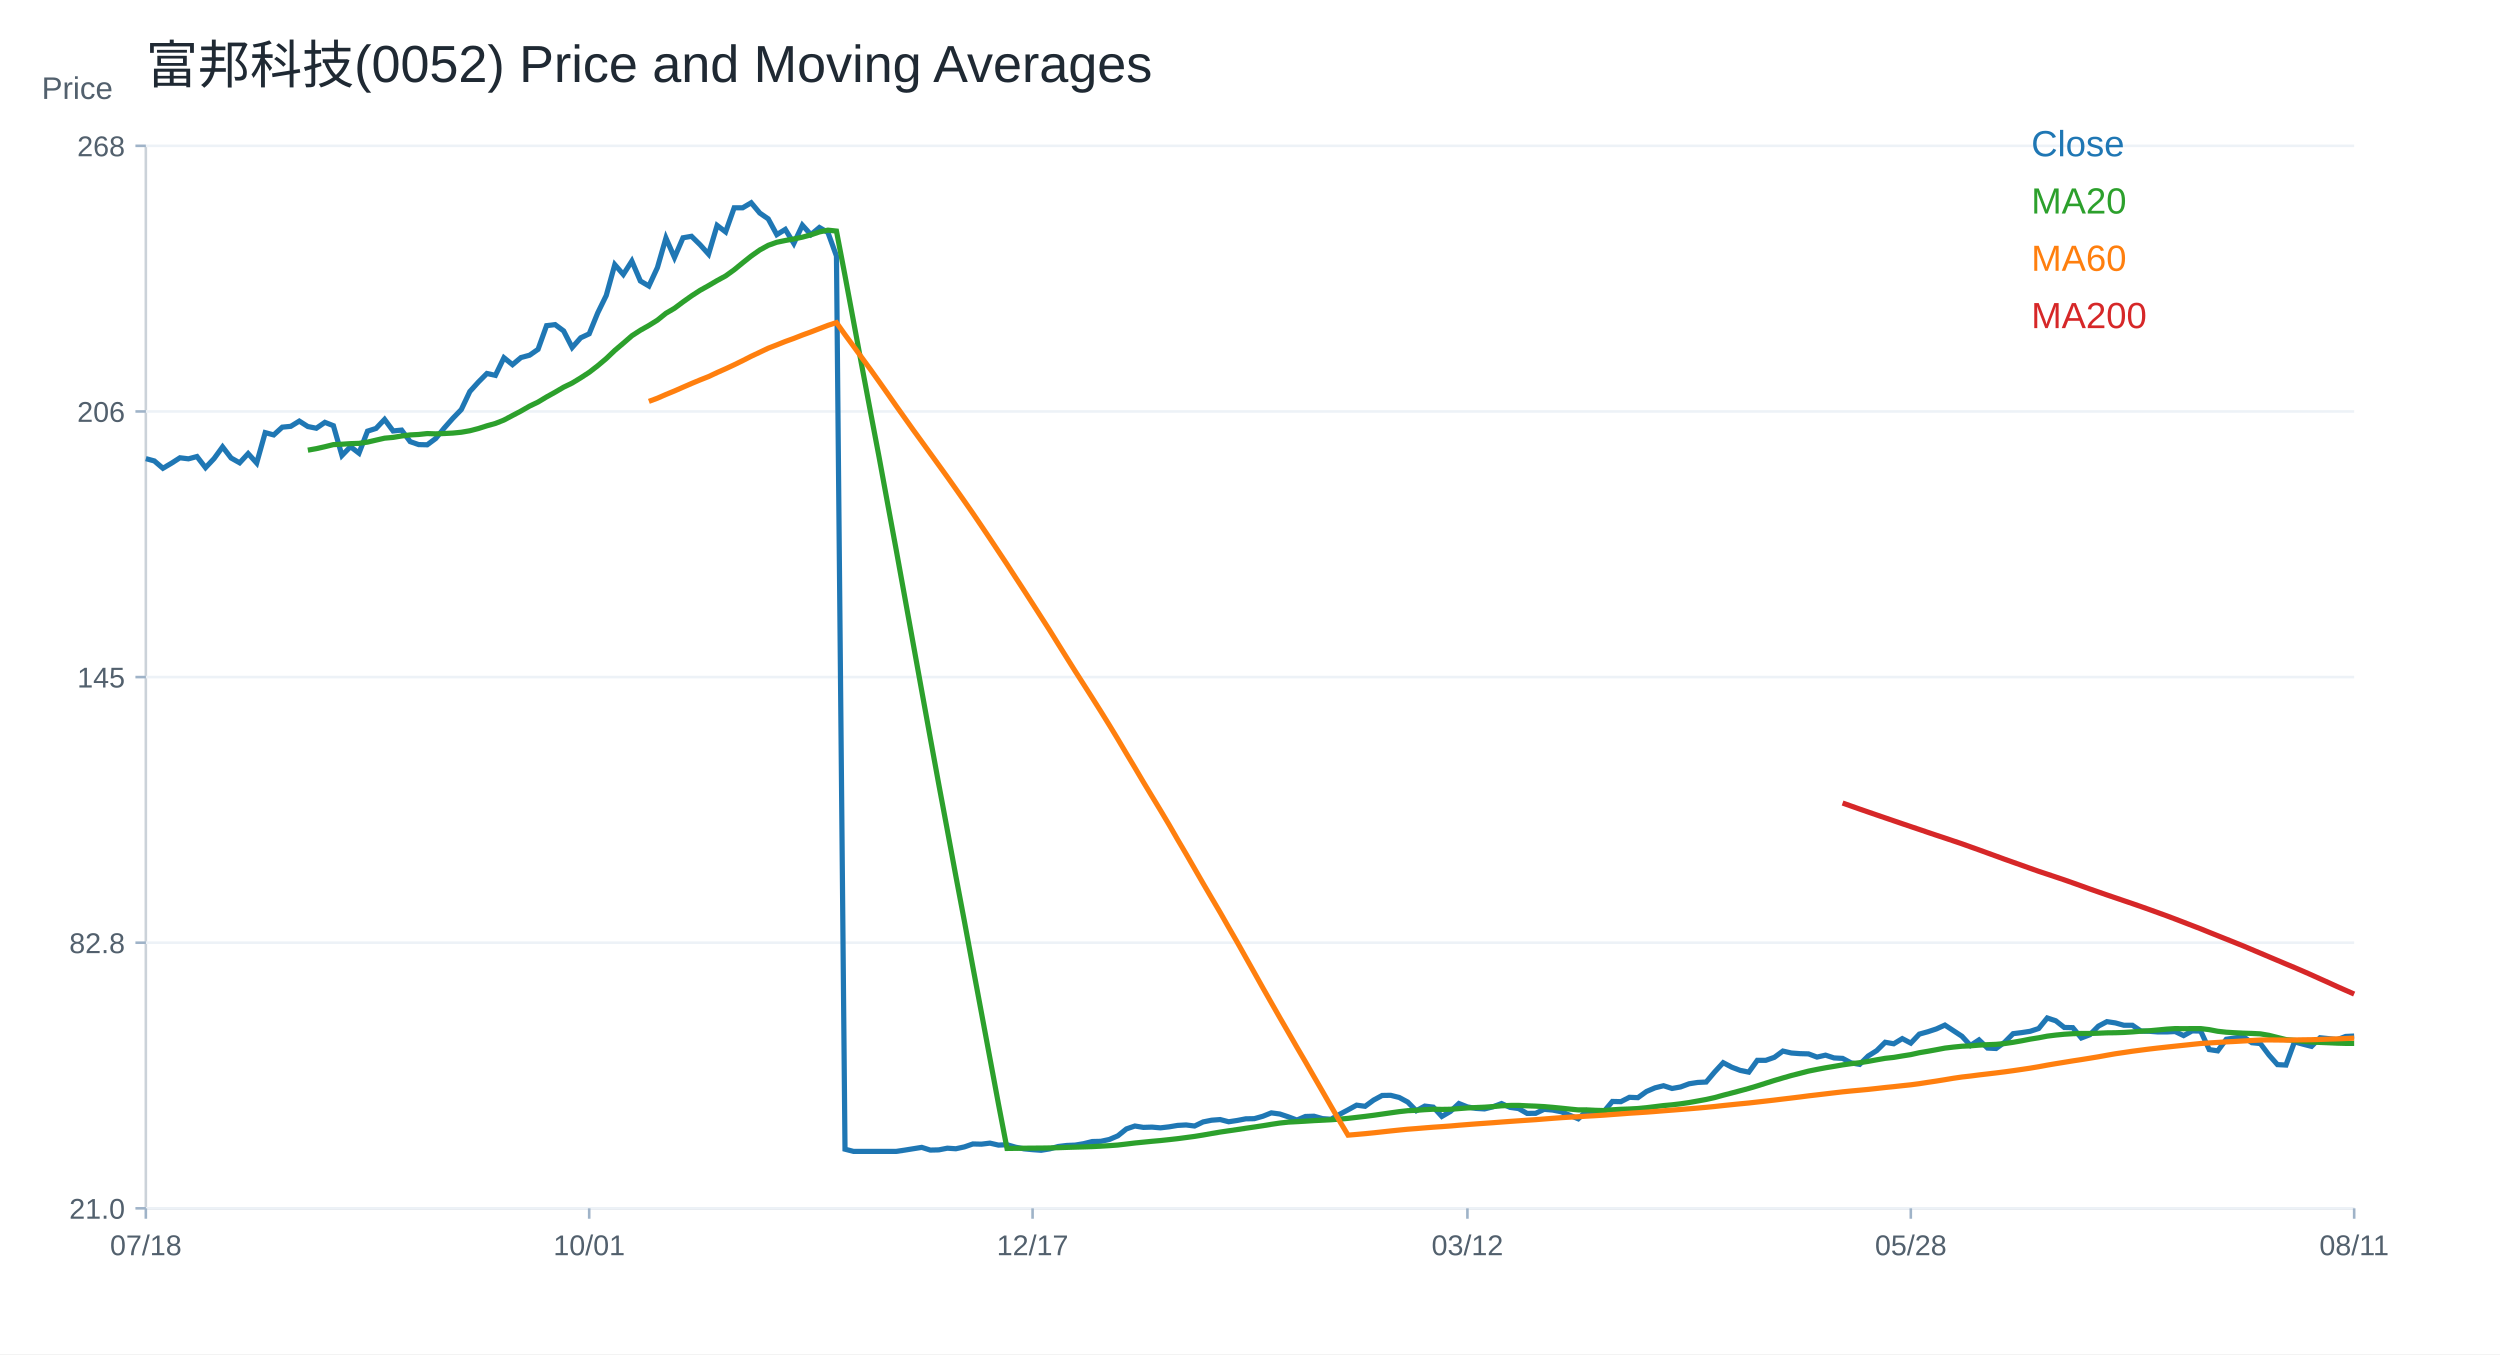
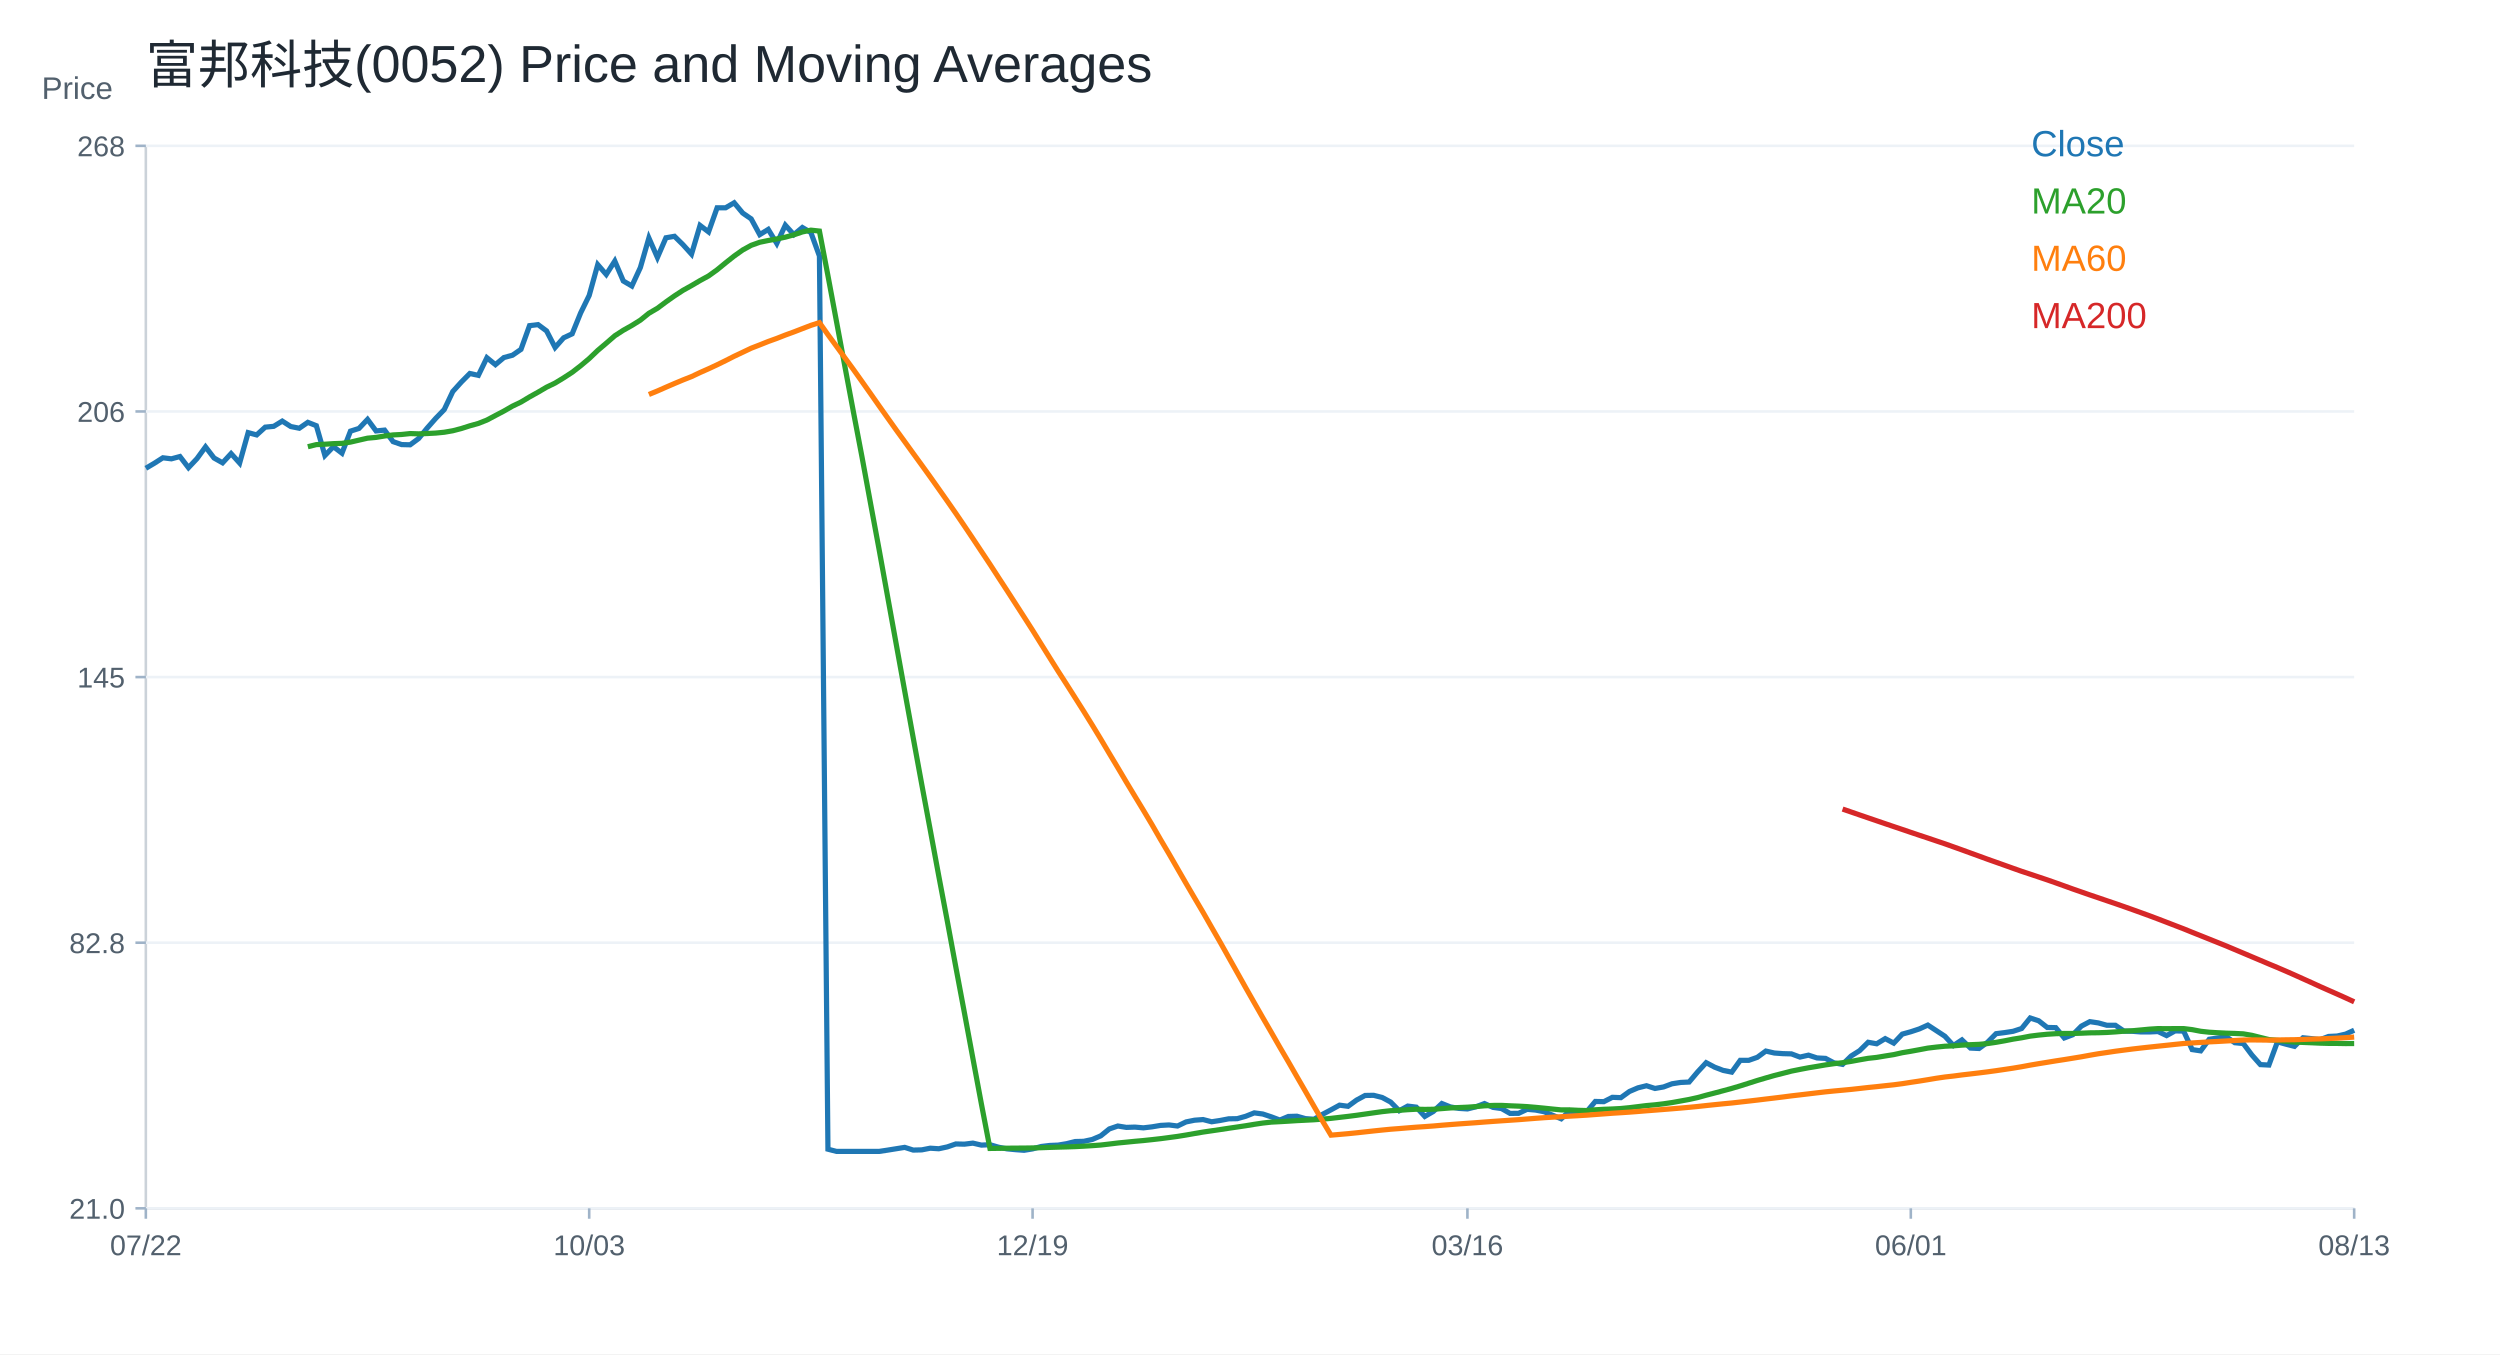
<svg xmlns="http://www.w3.org/2000/svg" width="960" height="520" viewBox="0 0 960 520">
  <rect width="100%" height="100%" fill="white" />
  <text x="56.00" y="32.00" font-size="20" font-family="Arial" fill="#1f2933" text-anchor="start">富邦科技(0052) Price and Moving Averages</text>
  <line x1="56" y1="464" x2="904" y2="464" stroke="#cbd2d9" />
  <line x1="56" y1="56" x2="56" y2="464" stroke="#cbd2d9" />
  <text x="16.00" y="38.00" font-size="12" font-family="Arial" fill="#52606d" text-anchor="start">Price</text>
  <line x1="56" y1="464.00" x2="904" y2="464.00" stroke="#edf2f7" />
  <line x1="52" y1="464.00" x2="56" y2="464.00" stroke="#9fb3c8" />
  <text x="48.00" y="468.00" font-size="11" font-family="Arial" fill="#52606d" text-anchor="end">21.0</text>
  <line x1="56" y1="362.00" x2="904" y2="362.00" stroke="#edf2f7" />
  <line x1="52" y1="362.00" x2="56" y2="362.00" stroke="#9fb3c8" />
  <text x="48.00" y="366.00" font-size="11" font-family="Arial" fill="#52606d" text-anchor="end">82.8</text>
  <line x1="56" y1="260.00" x2="904" y2="260.00" stroke="#edf2f7" />
  <line x1="52" y1="260.00" x2="56" y2="260.00" stroke="#9fb3c8" />
  <text x="48.00" y="264.00" font-size="11" font-family="Arial" fill="#52606d" text-anchor="end">145</text>
  <line x1="56" y1="158.00" x2="904" y2="158.00" stroke="#edf2f7" />
  <line x1="52" y1="158.00" x2="56" y2="158.00" stroke="#9fb3c8" />
  <text x="48.00" y="162.00" font-size="11" font-family="Arial" fill="#52606d" text-anchor="end">206</text>
  <line x1="56" y1="56.00" x2="904" y2="56.00" stroke="#edf2f7" />
  <line x1="52" y1="56.00" x2="56" y2="56.00" stroke="#9fb3c8" />
  <text x="48.00" y="60.00" font-size="11" font-family="Arial" fill="#52606d" text-anchor="end">268</text>
  <line x1="56.00" y1="464" x2="56.00" y2="468" stroke="#9fb3c8" />
-   <text x="56.00" y="482.00" font-size="11" font-family="Arial" fill="#52606d" text-anchor="middle">07/18</text>
+   <text x="56.00" y="482.00" font-size="11" font-family="Arial" fill="#52606d" text-anchor="middle">07/22</text>
  <line x1="226.25" y1="464" x2="226.25" y2="468" stroke="#9fb3c8" />
-   <text x="226.25" y="482.00" font-size="11" font-family="Arial" fill="#52606d" text-anchor="middle">10/01</text>
+   <text x="226.25" y="482.00" font-size="11" font-family="Arial" fill="#52606d" text-anchor="middle">10/03</text>
  <line x1="396.51" y1="464" x2="396.51" y2="468" stroke="#9fb3c8" />
-   <text x="396.51" y="482.00" font-size="11" font-family="Arial" fill="#52606d" text-anchor="middle">12/17</text>
+   <text x="396.51" y="482.00" font-size="11" font-family="Arial" fill="#52606d" text-anchor="middle">12/19</text>
  <line x1="563.49" y1="464" x2="563.49" y2="468" stroke="#9fb3c8" />
-   <text x="563.49" y="482.00" font-size="11" font-family="Arial" fill="#52606d" text-anchor="middle">03/12</text>
+   <text x="563.49" y="482.00" font-size="11" font-family="Arial" fill="#52606d" text-anchor="middle">03/16</text>
  <line x1="733.75" y1="464" x2="733.75" y2="468" stroke="#9fb3c8" />
-   <text x="733.75" y="482.00" font-size="11" font-family="Arial" fill="#52606d" text-anchor="middle">05/28</text>
+   <text x="733.75" y="482.00" font-size="11" font-family="Arial" fill="#52606d" text-anchor="middle">06/01</text>
  <line x1="904.00" y1="464" x2="904.00" y2="468" stroke="#9fb3c8" />
-   <text x="904.00" y="482.00" font-size="11" font-family="Arial" fill="#52606d" text-anchor="middle">08/11</text>
-   <polyline fill="none" stroke="#1f77b4" stroke-width="2" points="56.00,176.11 59.27,177.00 62.55,179.82 65.82,177.89 69.10,175.79 72.37,176.19 75.64,175.31 78.92,179.58 82.19,176.11 85.47,171.60 88.74,175.87 92.02,177.72 95.29,174.18 98.56,177.81 101.84,166.13 105.11,167.01 108.39,164.03 111.66,163.71 114.93,161.70 118.21,163.79 121.48,164.44 124.76,162.18 128.03,163.47 131.31,174.91 134.58,171.52 137.85,174.02 141.13,165.56 144.40,164.52 147.68,161.05 150.95,165.48 154.22,165.16 157.50,169.59 160.77,170.72 164.05,170.80 167.32,168.38 170.59,164.36 173.87,160.65 177.14,157.27 180.42,150.34 183.69,146.72 186.97,143.42 190.24,144.14 193.51,137.37 196.79,140.03 200.06,137.29 203.34,136.41 206.61,134.15 209.88,125.05 213.16,124.65 216.43,127.07 219.71,133.43 222.98,129.72 226.25,128.19 229.53,120.14 232.80,113.46 236.08,101.62 239.35,105.40 242.63,100.25 245.90,107.90 249.17,109.83 252.45,102.74 255.72,91.39 259.00,98.88 262.27,91.31 265.54,90.74 268.82,93.96 272.09,97.59 275.37,86.56 278.64,89.05 281.92,79.79 285.19,79.79 288.46,77.86 291.74,81.80 295.01,84.06 298.29,90.10 301.56,88.09 304.83,93.48 308.11,86.47 311.38,90.10 314.66,87.36 317.93,89.29 321.20,98.31 324.48,441.29 327.75,442.14 331.03,442.14 334.30,442.14 337.58,442.14 340.85,442.14 344.12,442.14 347.40,441.65 350.67,441.12 353.95,440.59 357.22,441.63 360.49,441.55 363.77,440.91 367.04,441.12 370.32,440.41 373.59,439.28 376.86,439.36 380.14,438.96 383.41,439.72 386.69,439.57 389.96,440.52 393.24,441.16 396.51,441.47 399.78,441.71 403.06,441.18 406.33,440.26 409.61,439.86 412.88,439.72 416.15,439.17 419.43,438.35 422.70,438.27 425.98,437.56 429.25,436.16 432.53,433.51 435.80,432.39 439.07,432.92 442.35,432.81 445.62,433.09 448.90,432.71 452.17,432.16 455.44,431.98 458.72,432.39 461.99,430.82 465.27,430.16 468.54,429.91 471.81,430.76 475.09,430.26 478.36,429.63 481.64,429.57 484.91,428.65 488.19,427.34 491.46,427.78 494.73,428.87 498.01,430.10 501.28,428.73 504.56,428.63 507.83,429.55 511.10,429.79 514.38,427.91 517.65,426.18 520.93,424.38 524.20,424.82 527.47,422.43 530.75,420.66 534.02,420.60 537.30,421.43 540.57,423.19 543.85,426.52 547.12,424.74 550.39,425.14 553.67,428.71 556.94,426.81 560.22,423.75 563.49,425.06 566.76,425.62 570.04,425.83 573.31,425.01 576.59,423.77 579.86,425.23 583.14,425.69 586.41,427.55 589.68,427.51 592.96,425.98 596.23,426.27 599.51,426.91 602.78,428.26 606.05,429.62 609.33,426.54 612.60,428.00 615.88,426.85 619.15,422.96 622.42,423.04 625.70,421.37 628.97,421.50 632.25,419.13 635.52,417.73 638.80,416.92 642.07,417.97 645.34,417.39 648.62,416.17 651.89,415.66 655.17,415.50 658.44,411.62 661.71,408.07 664.99,409.80 668.26,411.04 671.54,411.70 674.81,407.16 678.08,407.16 681.36,406.01 684.63,403.61 687.91,404.36 691.18,404.60 694.46,404.69 697.73,405.92 701.00,405.18 704.28,406.25 707.55,406.42 710.83,408.15 714.10,408.73 717.37,405.51 720.65,403.45 723.92,400.23 727.20,400.81 730.47,398.83 733.75,400.56 737.02,397.10 740.29,396.19 743.57,395.11 746.84,393.63 750.12,395.78 753.39,397.92 756.66,401.47 759.94,399.32 763.21,402.46 766.49,402.62 769.76,400.23 773.03,396.93 776.31,396.52 779.58,396.02 782.86,394.95 786.13,390.91 789.41,391.98 792.68,394.54 795.95,394.62 799.23,398.58 802.50,397.34 805.78,394.04 809.05,392.31 812.32,392.80 815.60,393.71 818.87,393.71 822.15,395.94 825.42,396.02 828.69,396.27 831.97,396.27 835.24,396.11 838.52,397.67 841.79,395.86 845.07,395.94 848.34,403.04 851.61,403.53 854.89,399.08 858.16,398.58 861.44,398.09 864.71,400.40 867.98,400.73 871.26,405.10 874.53,408.81 877.81,408.98 881.08,400.07 884.36,400.97 887.63,401.80 890.90,398.50 894.18,398.83 897.45,399.24 900.73,398.00 904.00,397.84" />
+   <text x="904.00" y="482.00" font-size="11" font-family="Arial" fill="#52606d" text-anchor="middle">08/13</text>
+   <polyline fill="none" stroke="#1f77b4" stroke-width="2" points="56.00,179.82 59.27,177.89 62.55,175.79 65.82,176.19 69.10,175.31 72.37,179.58 75.64,176.11 78.92,171.60 82.19,175.87 85.47,177.72 88.74,174.18 92.02,177.81 95.29,166.13 98.56,167.01 101.84,164.03 105.11,163.71 108.39,161.70 111.66,163.79 114.93,164.44 118.21,162.18 121.48,163.47 124.76,174.91 128.03,171.52 131.31,174.02 134.58,165.56 137.85,164.52 141.13,161.05 144.40,165.48 147.68,165.16 150.95,169.59 154.22,170.72 157.50,170.80 160.77,168.38 164.05,164.36 167.32,160.65 170.59,157.27 173.87,150.34 177.14,146.72 180.42,143.42 183.69,144.14 186.97,137.37 190.24,140.03 193.51,137.29 196.79,136.41 200.06,134.15 203.34,125.05 206.61,124.65 209.88,127.07 213.16,133.43 216.43,129.72 219.71,128.19 222.98,120.14 226.25,113.46 229.53,101.62 232.80,105.40 236.08,100.25 239.35,107.90 242.63,109.83 245.90,102.74 249.17,91.39 252.45,98.88 255.72,91.31 259.00,90.74 262.27,93.96 265.54,97.59 268.82,86.56 272.09,89.05 275.37,79.79 278.64,79.79 281.92,77.86 285.19,81.80 288.46,84.06 291.74,90.10 295.01,88.09 298.29,93.48 301.56,86.47 304.83,90.10 308.11,87.36 311.38,89.29 314.66,98.31 317.93,441.29 321.20,442.14 324.48,442.14 327.75,442.14 331.03,442.14 334.30,442.14 337.58,442.14 340.85,441.65 344.12,441.12 347.40,440.59 350.67,441.63 353.95,441.55 357.22,440.91 360.49,441.12 363.77,440.41 367.04,439.28 370.32,439.36 373.59,438.96 376.86,439.72 380.14,439.57 383.41,440.52 386.69,441.16 389.96,441.47 393.24,441.71 396.51,441.18 399.78,440.26 403.06,439.86 406.33,439.72 409.61,439.17 412.88,438.35 416.15,438.27 419.43,437.56 422.70,436.16 425.98,433.51 429.25,432.39 432.53,432.92 435.80,432.81 439.07,433.09 442.35,432.71 445.62,432.16 448.90,431.98 452.17,432.39 455.44,430.82 458.72,430.16 461.99,429.91 465.27,430.76 468.54,430.26 471.81,429.63 475.09,429.57 478.36,428.65 481.64,427.34 484.91,427.78 488.19,428.87 491.46,430.10 494.73,428.73 498.01,428.63 501.28,429.55 504.56,429.79 507.83,427.91 511.10,426.18 514.38,424.38 517.65,424.82 520.93,422.43 524.20,420.66 527.47,420.60 530.75,421.43 534.02,423.19 537.30,426.52 540.57,424.74 543.85,425.14 547.12,428.71 550.39,426.81 553.67,423.75 556.94,425.06 560.22,425.62 563.49,425.83 566.76,425.01 570.04,423.77 573.31,425.23 576.59,425.69 579.86,427.55 583.14,427.51 586.41,425.98 589.68,426.27 592.96,426.91 596.23,428.26 599.51,429.62 602.78,426.54 606.05,428.00 609.33,426.85 612.60,422.96 615.88,423.04 619.15,421.37 622.42,421.50 625.70,419.13 628.97,417.73 632.25,416.92 635.52,417.97 638.80,417.39 642.07,416.17 645.34,415.66 648.62,415.50 651.89,411.62 655.17,408.07 658.44,409.80 661.71,411.04 664.99,411.70 668.26,407.16 671.54,407.16 674.81,406.01 678.08,403.61 681.36,404.36 684.63,404.60 687.91,404.69 691.18,405.92 694.46,405.18 697.73,406.25 701.00,406.42 704.28,408.15 707.55,408.73 710.83,405.51 714.10,403.45 717.37,400.23 720.65,400.81 723.92,398.83 727.20,400.56 730.47,397.10 733.75,396.19 737.02,395.11 740.29,393.63 743.57,395.78 746.84,397.92 750.12,401.47 753.39,399.32 756.66,402.46 759.94,402.62 763.21,400.23 766.49,396.93 769.76,396.52 773.03,396.02 776.31,394.95 779.58,390.91 782.86,391.98 786.13,394.54 789.41,394.62 792.68,398.58 795.95,397.34 799.23,394.04 802.50,392.31 805.78,392.80 809.05,393.71 812.32,393.71 815.60,395.94 818.87,396.02 822.15,396.27 825.42,396.27 828.69,396.11 831.97,397.67 835.24,395.86 838.52,395.94 841.79,403.04 845.07,403.53 848.34,399.08 851.61,398.58 854.89,398.09 858.16,400.40 861.44,400.73 864.71,405.10 867.98,408.81 871.26,408.98 874.53,400.07 877.81,400.97 881.08,401.80 884.36,398.50 887.63,398.83 890.90,399.24 894.18,398.00 897.45,397.84 900.73,397.10 904.00,395.61" />
  <text x="780.00" y="60.00" font-size="14" font-family="Arial" fill="#1f77b4" text-anchor="start">Close</text>
-   <polyline fill="none" stroke="#2ca02c" stroke-width="2" points="118.21,172.87 121.48,172.28 124.76,171.54 128.03,170.73 131.31,170.58 134.58,170.36 137.85,170.25 141.13,169.77 144.40,169.01 147.68,168.26 150.95,167.96 154.22,167.42 157.50,167.01 160.77,166.84 164.05,166.49 167.32,166.60 170.59,166.47 173.87,166.30 177.14,165.98 180.42,165.41 183.69,164.56 186.97,163.51 190.24,162.60 193.51,161.30 196.79,159.56 200.06,157.84 203.34,155.96 206.61,154.39 209.88,152.42 213.16,150.60 216.43,148.68 219.71,147.09 222.98,145.10 226.25,142.97 229.53,140.44 232.80,137.69 236.08,134.56 239.35,131.79 242.63,128.94 245.90,126.82 249.17,124.98 252.45,122.94 255.72,120.30 259.00,118.38 262.27,115.94 265.54,113.62 268.82,111.49 272.09,109.67 275.37,107.74 278.64,105.96 281.92,103.60 285.19,100.92 288.46,98.32 291.74,96.00 295.01,94.20 298.29,93.03 301.56,92.35 304.83,91.76 308.11,91.07 311.38,90.18 314.66,89.06 317.93,88.38 321.20,88.73 324.48,105.85 327.75,123.39 331.03,140.96 334.30,158.37 337.58,175.60 340.85,193.38 344.12,211.03 347.40,229.13 350.67,247.19 353.95,265.33 357.22,283.32 360.49,301.19 363.77,318.73 367.04,336.39 370.32,353.73 373.59,371.37 376.86,388.84 380.14,406.42 383.41,423.94 386.69,441.00 389.96,440.96 393.24,440.91 396.51,440.88 399.78,440.86 403.06,440.81 406.33,440.72 409.61,440.60 412.88,440.50 416.15,440.41 419.43,440.30 422.70,440.13 425.98,439.93 429.25,439.69 432.53,439.31 435.80,438.91 439.07,438.59 442.35,438.26 445.62,437.97 448.90,437.62 452.17,437.25 455.44,436.82 458.72,436.38 461.99,435.85 465.27,435.27 468.54,434.71 471.81,434.23 475.09,433.75 478.36,433.25 481.64,432.77 484.91,432.28 488.19,431.74 491.46,431.25 494.73,430.89 498.01,430.72 501.28,430.53 504.56,430.32 507.83,430.16 511.10,429.99 514.38,429.75 517.65,429.45 520.93,429.07 524.20,428.69 527.47,428.27 530.75,427.80 534.02,427.33 537.30,426.87 540.57,426.51 543.85,426.36 547.12,426.12 550.39,425.94 553.67,426.01 556.94,425.96 560.22,425.70 563.49,425.45 566.76,425.30 570.04,425.16 573.31,424.93 576.59,424.63 579.86,424.49 583.14,424.47 586.41,424.63 589.68,424.76 592.96,424.94 596.23,425.22 599.51,425.54 602.78,425.88 606.05,426.20 609.33,426.20 612.60,426.36 615.88,426.45 619.15,426.16 622.42,425.97 625.70,425.85 628.97,425.67 632.25,425.35 635.52,424.95 638.80,424.54 642.07,424.25 645.34,423.86 648.62,423.38 651.89,422.79 655.17,422.19 658.44,421.47 661.71,420.56 664.99,419.71 668.26,418.84 671.54,417.95 674.81,416.98 678.08,415.94 681.36,414.90 684.63,413.93 687.91,412.99 691.18,412.16 694.46,411.31 697.73,410.65 701.00,410.03 704.28,409.49 707.55,408.92 710.83,408.45 714.10,408.08 717.37,407.57 720.65,406.97 723.92,406.40 727.20,406.04 730.47,405.49 733.75,404.97 737.02,404.24 740.29,403.69 743.57,403.09 746.84,402.47 750.12,402.08 753.39,401.75 756.66,401.60 759.94,401.33 763.21,401.16 766.49,401.03 769.76,400.73 773.03,400.25 776.31,399.67 779.58,399.03 782.86,398.51 786.13,397.88 789.41,397.47 792.68,397.15 795.95,396.94 799.23,396.84 802.50,396.86 805.78,396.75 809.05,396.61 812.32,396.57 815.60,396.46 818.87,396.25 822.15,395.98 825.42,395.81 828.69,395.50 831.97,395.19 835.24,394.98 838.52,395.02 841.79,394.98 845.07,394.98 848.34,395.38 851.61,396.01 854.89,396.37 858.16,396.57 861.44,396.74 864.71,396.84 867.98,397.00 871.26,397.56 874.53,398.38 877.81,399.19 881.08,399.51 884.36,399.87 887.63,400.16 890.90,400.29 894.18,400.42 897.45,400.57 900.73,400.66 904.00,400.67" />
+   <polyline fill="none" stroke="#2ca02c" stroke-width="2" points="118.21,171.54 121.48,170.73 124.76,170.58 128.03,170.36 131.31,170.25 134.58,169.77 137.85,169.01 141.13,168.26 144.40,167.96 147.68,167.42 150.95,167.01 154.22,166.84 157.50,166.49 160.77,166.60 164.05,166.47 167.32,166.30 170.59,165.98 173.87,165.41 177.14,164.56 180.42,163.51 183.69,162.60 186.97,161.30 190.24,159.56 193.51,157.84 196.79,155.96 200.06,154.39 203.34,152.42 206.61,150.60 209.88,148.68 213.16,147.09 216.43,145.10 219.71,142.97 222.98,140.44 226.25,137.69 229.53,134.56 232.80,131.79 236.08,128.94 239.35,126.82 242.63,124.98 245.90,122.94 249.17,120.30 252.45,118.38 255.72,115.94 259.00,113.62 262.27,111.49 265.54,109.67 268.82,107.74 272.09,105.96 275.37,103.60 278.64,100.92 281.92,98.32 285.19,96.00 288.46,94.20 291.74,93.03 295.01,92.35 298.29,91.76 301.56,91.07 304.83,90.18 308.11,89.06 311.38,88.38 314.66,88.73 317.93,105.85 321.20,123.39 324.48,140.96 327.75,158.37 331.03,175.60 334.30,193.38 337.58,211.03 340.85,229.13 344.12,247.19 347.40,265.33 350.67,283.32 353.95,301.19 357.22,318.73 360.49,336.39 363.77,353.73 367.04,371.37 370.32,388.84 373.59,406.42 376.86,423.94 380.14,441.00 383.41,440.96 386.69,440.91 389.96,440.88 393.24,440.86 396.51,440.81 399.78,440.72 403.06,440.60 406.33,440.50 409.61,440.41 412.88,440.30 416.15,440.13 419.43,439.93 422.70,439.69 425.98,439.31 429.25,438.91 432.53,438.59 435.80,438.26 439.07,437.97 442.35,437.62 445.62,437.25 448.90,436.82 452.17,436.38 455.44,435.85 458.72,435.27 461.99,434.71 465.27,434.23 468.54,433.75 471.81,433.25 475.09,432.77 478.36,432.28 481.64,431.74 484.91,431.25 488.19,430.89 491.46,430.72 494.73,430.53 498.01,430.32 501.28,430.16 504.56,429.99 507.83,429.75 511.10,429.45 514.38,429.07 517.65,428.69 520.93,428.27 524.20,427.80 527.47,427.33 530.75,426.87 534.02,426.51 537.30,426.36 540.57,426.12 543.85,425.94 547.12,426.01 550.39,425.96 553.67,425.70 556.94,425.45 560.22,425.30 563.49,425.16 566.76,424.93 570.04,424.63 573.31,424.49 576.59,424.47 579.86,424.63 583.14,424.76 586.41,424.94 589.68,425.22 592.96,425.54 596.23,425.88 599.51,426.20 602.78,426.20 606.05,426.36 609.33,426.45 612.60,426.16 615.88,425.97 619.15,425.85 622.42,425.67 625.70,425.35 628.97,424.95 632.25,424.54 635.52,424.25 638.80,423.86 642.07,423.38 645.34,422.79 648.62,422.19 651.89,421.47 655.17,420.56 658.44,419.71 661.71,418.84 664.99,417.95 668.26,416.98 671.54,415.94 674.81,414.90 678.08,413.93 681.36,412.99 684.63,412.16 687.91,411.31 691.18,410.65 694.46,410.03 697.73,409.49 701.00,408.92 704.28,408.45 707.55,408.08 710.83,407.57 714.10,406.97 717.37,406.40 720.65,406.04 723.92,405.49 727.20,404.97 730.47,404.24 733.75,403.69 737.02,403.09 740.29,402.47 743.57,402.08 746.84,401.75 750.12,401.60 753.39,401.33 756.66,401.16 759.94,401.03 763.21,400.73 766.49,400.25 769.76,399.67 773.03,399.03 776.31,398.51 779.58,397.88 782.86,397.47 786.13,397.15 789.41,396.94 792.68,396.84 795.95,396.86 799.23,396.75 802.50,396.61 805.78,396.57 809.05,396.46 812.32,396.25 815.60,395.98 818.87,395.81 822.15,395.50 825.42,395.19 828.69,394.98 831.97,395.02 835.24,394.98 838.52,394.98 841.79,395.38 845.07,396.01 848.34,396.37 851.61,396.57 854.89,396.74 858.16,396.84 861.44,397.00 864.71,397.56 867.98,398.38 871.26,399.19 874.53,399.51 877.81,399.87 881.08,400.16 884.36,400.29 887.63,400.42 890.90,400.57 894.18,400.66 897.45,400.67 900.73,400.73 904.00,400.71" />
  <text x="780.00" y="82.00" font-size="14" font-family="Arial" fill="#2ca02c" text-anchor="start">MA20</text>
-   <polyline fill="none" stroke="#ff7f0e" stroke-width="2" points="249.17,154.13 252.45,152.91 255.72,151.48 259.00,150.13 262.27,148.69 265.54,147.27 268.82,145.90 272.09,144.61 275.37,143.06 278.64,141.61 281.92,140.08 285.19,138.48 288.46,136.81 291.74,135.27 295.01,133.71 298.29,132.44 301.56,131.13 304.83,129.95 308.11,128.66 311.38,127.47 314.66,126.20 317.93,124.94 321.20,123.88 324.48,128.51 327.75,132.96 331.03,137.47 334.30,141.94 337.58,146.55 340.85,151.18 344.12,155.86 347.40,160.47 350.67,165.07 353.95,169.58 357.22,174.10 360.49,178.61 363.77,183.15 367.04,187.77 370.32,192.43 373.59,197.13 376.86,201.95 380.14,206.82 383.41,211.75 386.69,216.68 389.96,221.73 393.24,226.75 396.51,231.82 399.78,236.91 403.06,242.02 406.33,247.28 409.61,252.53 412.88,257.74 416.15,262.84 419.43,267.98 422.70,273.15 425.98,278.44 429.25,283.82 432.53,289.35 435.80,294.80 439.07,300.34 442.35,305.76 445.62,311.15 448.90,316.65 452.17,322.33 455.44,327.88 458.72,333.56 461.99,339.23 465.27,344.83 468.54,350.37 471.81,356.11 475.09,361.80 478.36,367.63 481.64,373.46 484.91,379.30 488.19,385.06 491.46,390.79 494.73,396.44 498.01,402.14 501.28,407.72 504.56,413.43 507.83,419.08 511.10,424.79 514.38,430.44 517.65,435.90 520.93,435.62 524.20,435.33 527.47,435.00 530.75,434.64 534.02,434.28 537.30,433.94 540.57,433.62 543.85,433.37 547.12,433.10 550.39,432.84 553.67,432.62 556.94,432.38 560.22,432.09 563.49,431.83 566.76,431.58 570.04,431.35 573.31,431.12 576.59,430.86 579.86,430.62 583.14,430.39 586.41,430.17 589.68,429.95 592.96,429.69 596.23,429.43 599.51,429.19 602.78,428.99 606.05,428.82 609.33,428.60 612.60,428.42 615.88,428.22 619.15,427.97 622.42,427.73 625.70,427.48 628.97,427.28 632.25,427.06 635.52,426.81 638.80,426.54 642.07,426.29 645.34,426.03 648.62,425.77 651.89,425.50 655.17,425.21 658.44,424.89 661.71,424.53 664.99,424.19 668.26,423.86 671.54,423.55 674.81,423.18 678.08,422.81 681.36,422.43 684.63,422.03 687.91,421.64 691.18,421.24 694.46,420.81 697.73,420.43 701.00,420.04 704.28,419.65 707.55,419.27 710.83,418.94 714.10,418.64 717.37,418.33 720.65,417.97 723.92,417.60 727.20,417.27 730.47,416.91 733.75,416.56 737.02,416.13 740.29,415.62 743.57,415.13 746.84,414.60 750.12,414.05 753.39,413.57 756.66,413.20 759.94,412.77 763.21,412.39 766.49,412.00 769.76,411.59 773.03,411.14 776.31,410.66 779.58,410.17 782.86,409.62 786.13,409.01 789.41,408.45 792.68,407.92 795.95,407.38 799.23,406.88 802.50,406.35 805.78,405.81 809.05,405.21 812.32,404.64 815.60,404.16 818.87,403.67 822.15,403.24 825.42,402.82 828.69,402.44 831.97,402.08 835.24,401.73 838.52,401.39 841.79,401.04 845.07,400.70 848.34,400.49 851.61,400.29 854.89,400.08 858.16,399.92 861.44,399.73 864.71,399.55 867.98,399.37 871.26,399.33 874.53,399.36 877.81,399.41 881.08,399.35 884.36,399.29 887.63,399.25 890.90,399.14 894.18,399.02 897.45,398.93 900.73,398.79 904.00,398.65" />
+   <polyline fill="none" stroke="#ff7f0e" stroke-width="2" points="249.17,151.48 252.45,150.13 255.72,148.69 259.00,147.27 262.27,145.90 265.54,144.61 268.82,143.06 272.09,141.61 275.37,140.08 278.64,138.48 281.92,136.81 285.19,135.27 288.46,133.71 291.74,132.44 295.01,131.13 298.29,129.95 301.56,128.66 304.83,127.47 308.11,126.20 311.38,124.94 314.66,123.88 317.93,128.51 321.20,132.96 324.48,137.47 327.75,141.94 331.03,146.55 334.30,151.18 337.58,155.86 340.85,160.47 344.12,165.07 347.40,169.58 350.67,174.10 353.95,178.61 357.22,183.15 360.49,187.77 363.77,192.43 367.04,197.13 370.32,201.95 373.59,206.82 376.86,211.75 380.14,216.68 383.41,221.73 386.69,226.75 389.96,231.82 393.24,236.91 396.51,242.02 399.78,247.28 403.06,252.53 406.33,257.74 409.61,262.84 412.88,267.98 416.15,273.15 419.43,278.44 422.70,283.82 425.98,289.35 429.25,294.80 432.53,300.34 435.80,305.76 439.07,311.15 442.35,316.65 445.62,322.33 448.90,327.88 452.17,333.56 455.44,339.23 458.72,344.83 461.99,350.37 465.27,356.11 468.54,361.80 471.81,367.63 475.09,373.46 478.36,379.30 481.64,385.06 484.91,390.79 488.19,396.44 491.46,402.14 494.73,407.72 498.01,413.43 501.28,419.08 504.56,424.79 507.83,430.44 511.10,435.90 514.38,435.62 517.65,435.33 520.93,435.00 524.20,434.64 527.47,434.28 530.75,433.94 534.02,433.62 537.30,433.37 540.57,433.10 543.85,432.84 547.12,432.62 550.39,432.38 553.67,432.09 556.94,431.83 560.22,431.58 563.49,431.35 566.76,431.12 570.04,430.86 573.31,430.62 576.59,430.39 579.86,430.17 583.14,429.95 586.41,429.69 589.68,429.43 592.96,429.19 596.23,428.99 599.51,428.82 602.78,428.60 606.05,428.42 609.33,428.22 612.60,427.97 615.88,427.73 619.15,427.48 622.42,427.28 625.70,427.06 628.97,426.81 632.25,426.54 635.52,426.29 638.80,426.03 642.07,425.77 645.34,425.50 648.62,425.21 651.89,424.89 655.17,424.53 658.44,424.19 661.71,423.86 664.99,423.55 668.26,423.18 671.54,422.81 674.81,422.43 678.08,422.03 681.36,421.64 684.63,421.24 687.91,420.81 691.18,420.43 694.46,420.04 697.73,419.65 701.00,419.27 704.28,418.94 707.55,418.64 710.83,418.33 714.10,417.97 717.37,417.60 720.65,417.27 723.92,416.91 727.20,416.56 730.47,416.13 733.75,415.62 737.02,415.13 740.29,414.60 743.57,414.05 746.84,413.57 750.12,413.20 753.39,412.77 756.66,412.39 759.94,412.00 763.21,411.59 766.49,411.14 769.76,410.66 773.03,410.17 776.31,409.62 779.58,409.01 782.86,408.45 786.13,407.92 789.41,407.38 792.68,406.88 795.95,406.35 799.23,405.81 802.50,405.21 805.78,404.64 809.05,404.16 812.32,403.67 815.60,403.24 818.87,402.82 822.15,402.44 825.42,402.08 828.69,401.73 831.97,401.39 835.24,401.04 838.52,400.70 841.79,400.49 845.07,400.29 848.34,400.08 851.61,399.92 854.89,399.73 858.16,399.55 861.44,399.37 864.71,399.33 867.98,399.36 871.26,399.41 874.53,399.35 877.81,399.29 881.08,399.25 884.36,399.14 887.63,399.02 890.90,398.93 894.18,398.79 897.45,398.65 900.73,398.46 904.00,398.24" />
  <text x="780.00" y="104.00" font-size="14" font-family="Arial" fill="#ff7f0e" text-anchor="start">MA60</text>
-   <polyline fill="none" stroke="#d62728" stroke-width="2" points="707.55,308.36 710.83,309.52 714.10,310.68 717.37,311.81 720.65,312.94 723.92,314.06 727.20,315.18 730.47,316.30 733.75,317.41 737.02,318.51 740.29,319.63 743.57,320.73 746.84,321.81 750.12,322.92 753.39,324.02 756.66,325.19 759.94,326.36 763.21,327.55 766.49,328.74 769.76,329.94 773.03,331.10 776.31,332.26 779.58,333.43 782.86,334.59 786.13,335.67 789.41,336.77 792.68,337.87 795.95,339.02 799.23,340.19 802.50,341.37 805.78,342.51 809.05,343.65 812.32,344.76 815.60,345.88 818.87,346.99 822.15,348.13 825.42,349.29 828.69,350.47 831.97,351.66 835.24,352.89 838.52,354.15 841.79,355.41 845.07,356.67 848.34,358.00 851.61,359.31 854.89,360.62 858.16,361.93 861.44,363.25 864.71,364.63 867.98,366.01 871.26,367.40 874.53,368.78 877.81,370.17 881.08,371.53 884.36,372.94 887.63,374.38 890.90,375.86 894.18,377.33 897.45,378.83 900.73,380.28 904.00,381.72" />
+   <polyline fill="none" stroke="#d62728" stroke-width="2" points="707.55,310.68 710.83,311.81 714.10,312.94 717.37,314.06 720.65,315.18 723.92,316.30 727.20,317.41 730.47,318.51 733.75,319.63 737.02,320.73 740.29,321.81 743.57,322.92 746.84,324.02 750.12,325.19 753.39,326.36 756.66,327.55 759.94,328.74 763.21,329.94 766.49,331.10 769.76,332.26 773.03,333.43 776.31,334.59 779.58,335.67 782.86,336.77 786.13,337.87 789.41,339.02 792.68,340.19 795.95,341.37 799.23,342.51 802.50,343.65 805.78,344.76 809.05,345.88 812.32,346.99 815.60,348.13 818.87,349.29 822.15,350.47 825.42,351.66 828.69,352.89 831.97,354.15 835.24,355.41 838.52,356.67 841.79,358.00 845.07,359.31 848.34,360.62 851.61,361.93 854.89,363.25 858.16,364.63 861.44,366.01 864.71,367.40 867.98,368.78 871.26,370.17 874.53,371.53 877.81,372.94 881.08,374.38 884.36,375.86 887.63,377.33 890.90,378.83 894.18,380.28 897.45,381.72 900.73,383.19 904.00,384.71" />
  <text x="780.00" y="126.00" font-size="14" font-family="Arial" fill="#d62728" text-anchor="start">MA200</text>
</svg>
